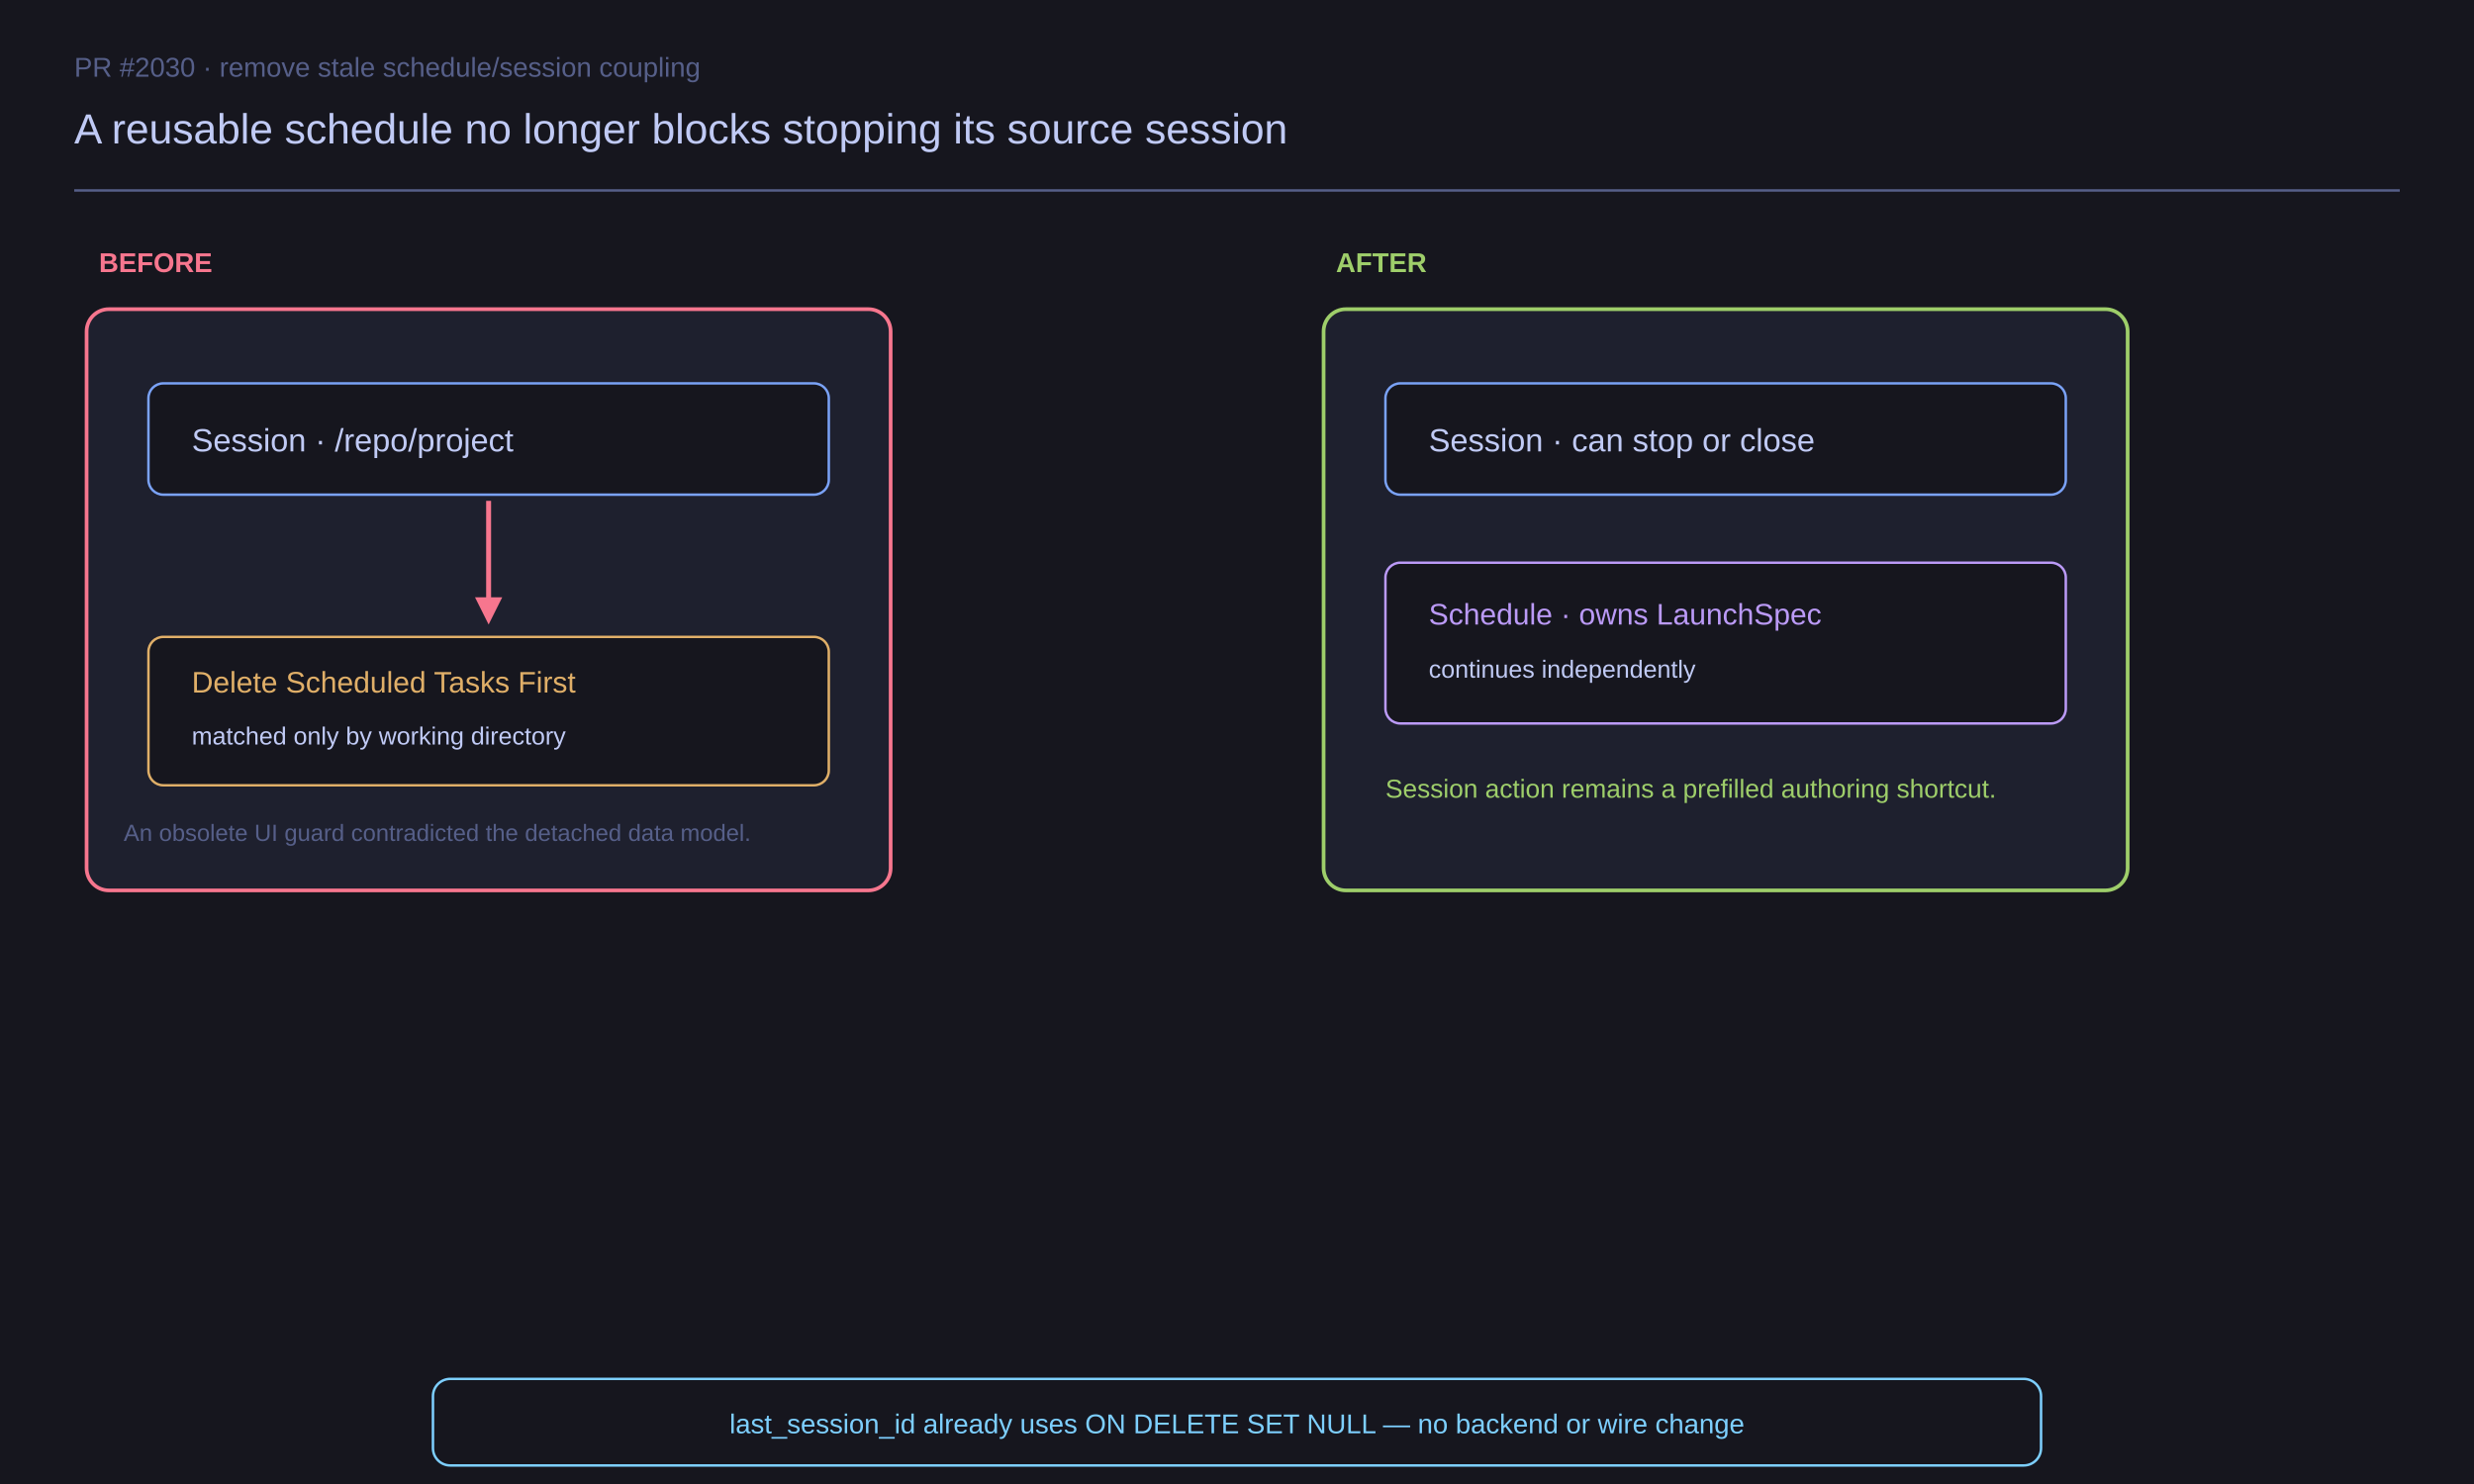
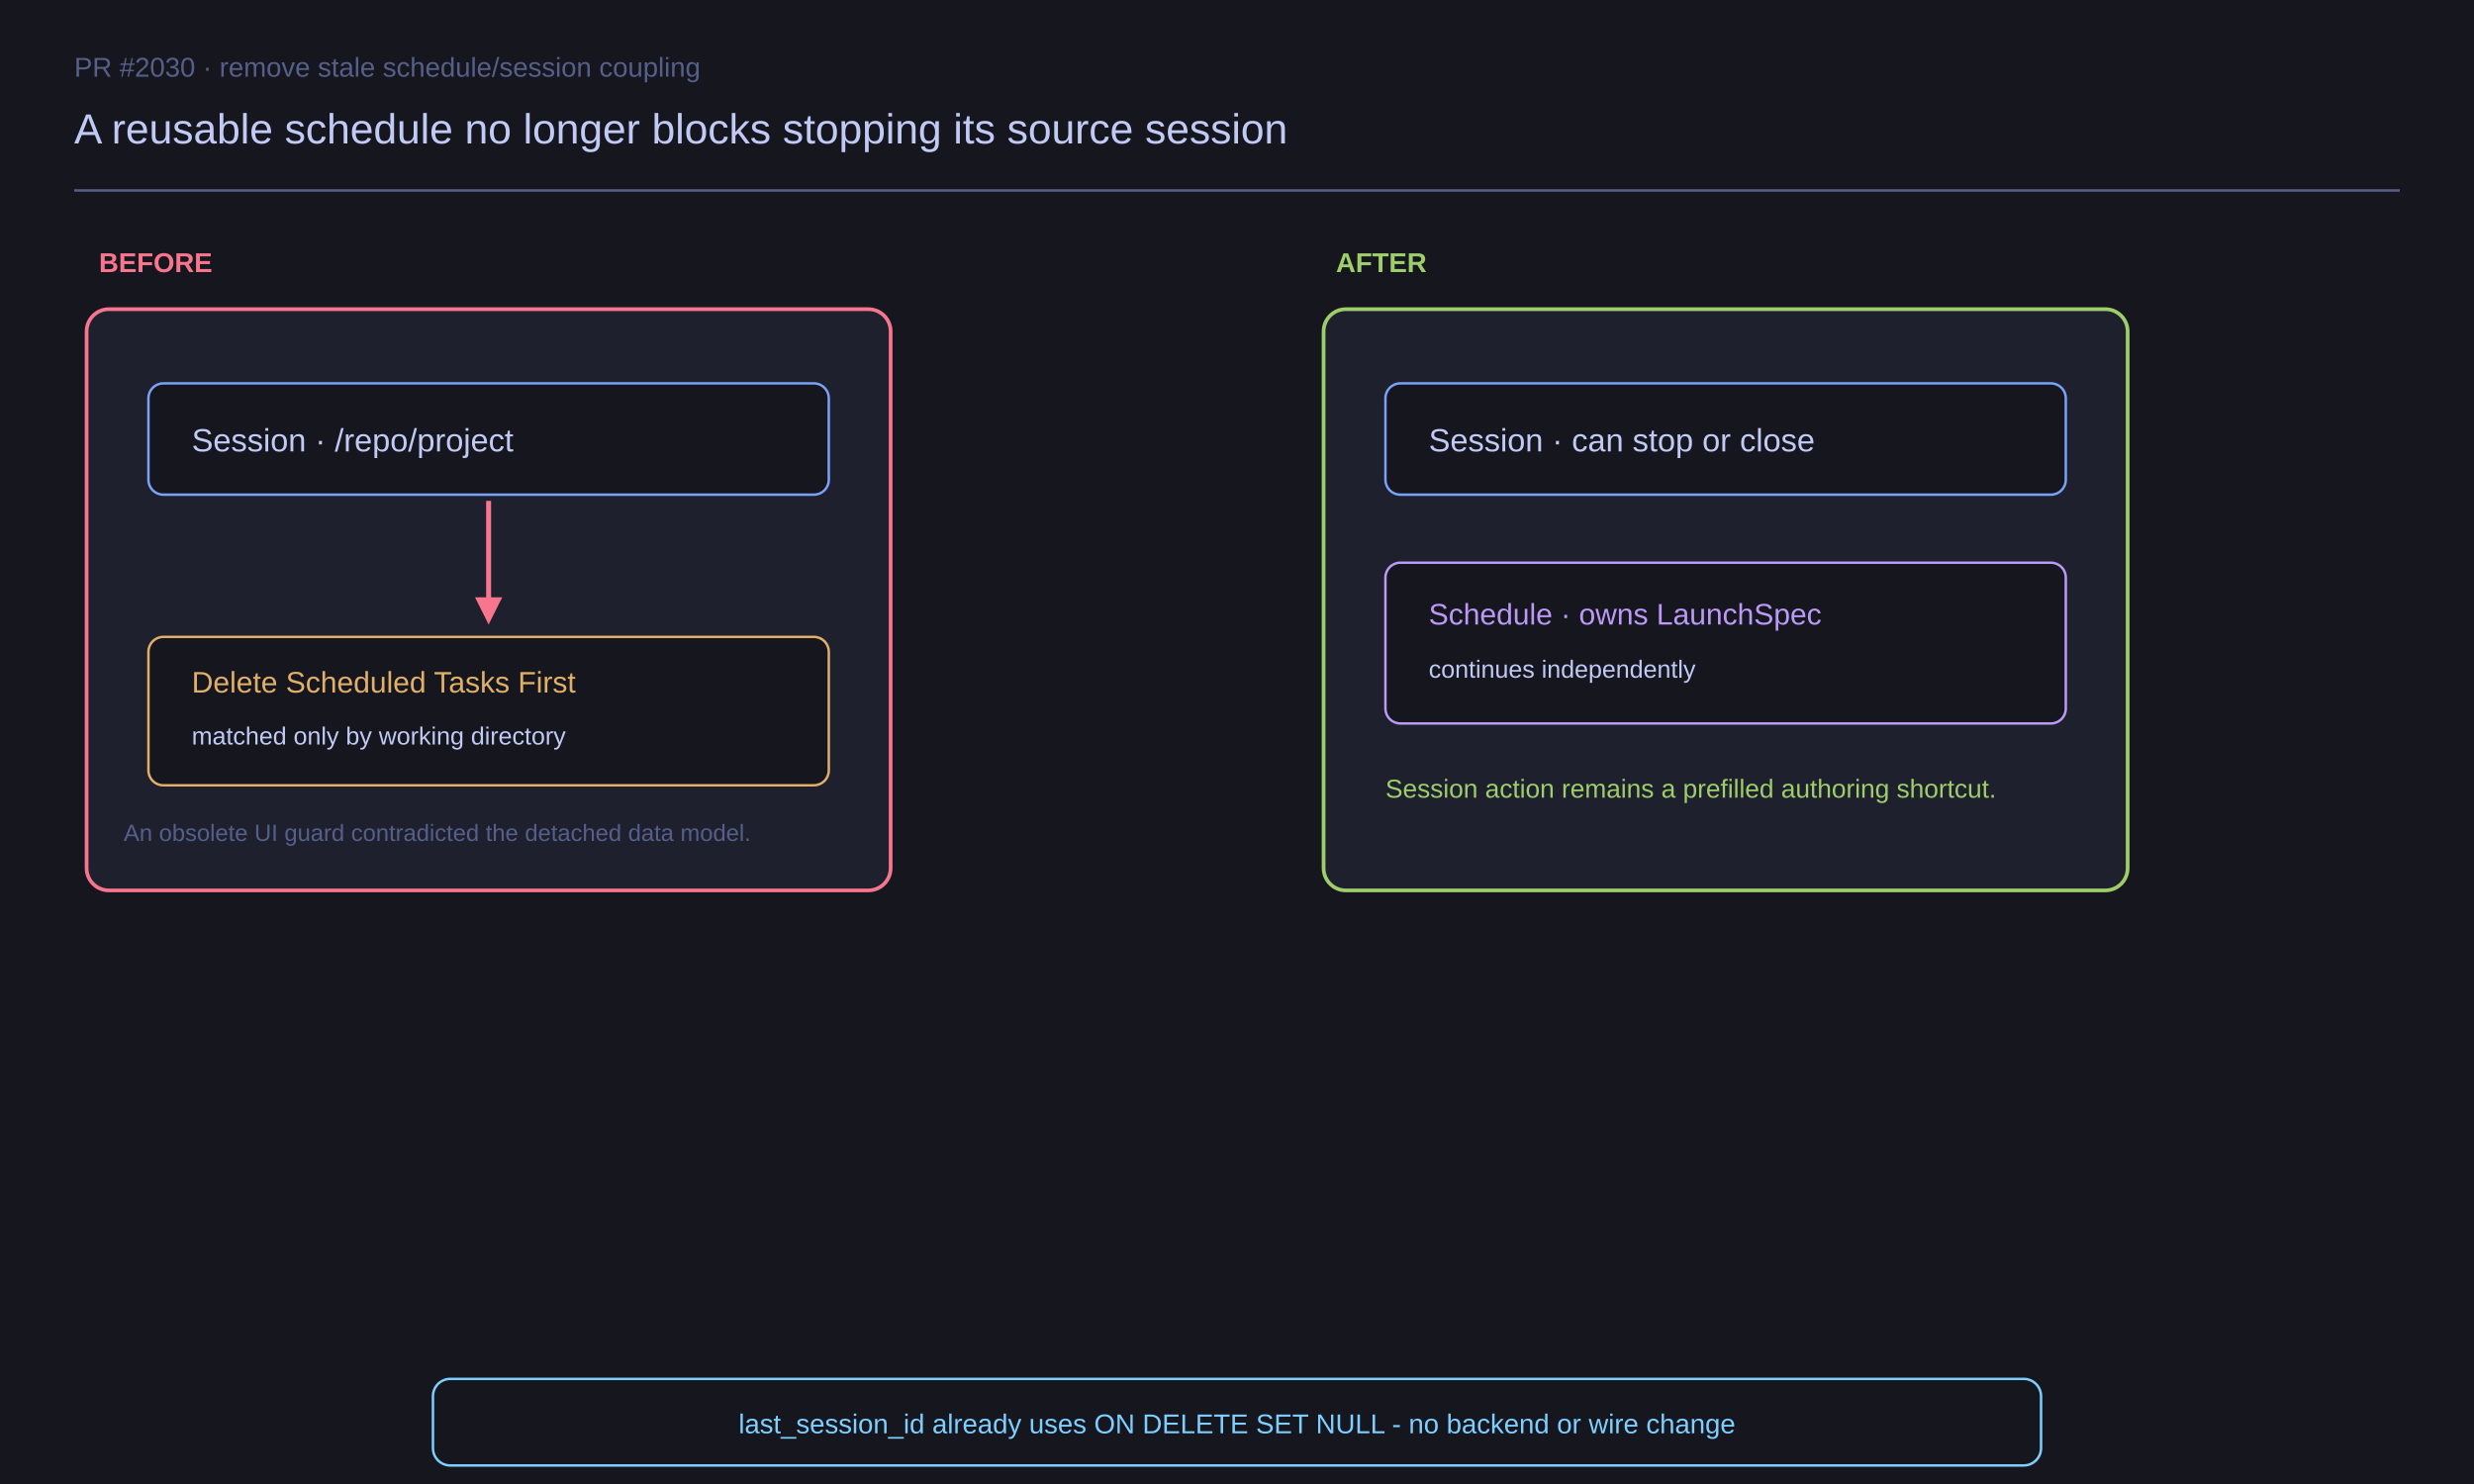
<svg xmlns="http://www.w3.org/2000/svg" width="2000" height="1200" viewBox="0 0 2000 1200">
  <rect width="2000" height="1200" fill="#16161e" />
  <text x="60" y="62" fill="#565f89" font-family="Arial, sans-serif" font-size="22">PR #2030 · remove stale schedule/session coupling</text>
  <text x="60" y="116" fill="#c0caf5" font-family="Arial, sans-serif" font-size="34">A reusable schedule no longer blocks stopping its source session</text>
  <line x1="60" y1="154" x2="1940" y2="154" stroke="#565f89" stroke-width="2" />
  <text x="80" y="220" fill="#f7768e" font-family="Arial, sans-serif" font-size="22" font-weight="bold">BEFORE</text>
  <rect x="70" y="250" width="650" height="470" rx="18" fill="#1e202e" stroke="#f7768e" stroke-width="3" />
  <rect x="120" y="310" width="550" height="90" rx="12" fill="#16161e" stroke="#7aa2f7" stroke-width="2" />
  <text x="155" y="365" fill="#c0caf5" font-family="Arial, sans-serif" font-size="26">Session · /repo/project</text>
  <path d="M395 405 L395 485" stroke="#f7768e" stroke-width="4" />
  <polygon points="395,505 384,483 406,483" fill="#f7768e" />
  <rect x="120" y="515" width="550" height="120" rx="12" fill="#16161e" stroke="#e0af68" stroke-width="2" />
  <text x="155" y="560" fill="#e0af68" font-family="Arial, sans-serif" font-size="24">Delete Scheduled Tasks First</text>
  <text x="155" y="602" fill="#c0caf5" font-family="Arial, sans-serif" font-size="20">matched only by working directory</text>
  <text x="100" y="680" fill="#565f89" font-family="Arial, sans-serif" font-size="19">An obsolete UI guard contradicted the detached data model.</text>
  <text x="1080" y="220" fill="#9ece6a" font-family="Arial, sans-serif" font-size="22" font-weight="bold">AFTER</text>
  <rect x="1070" y="250" width="650" height="470" rx="18" fill="#1e202e" stroke="#9ece6a" stroke-width="3" />
  <rect x="1120" y="310" width="550" height="90" rx="12" fill="#16161e" stroke="#7aa2f7" stroke-width="2" />
  <text x="1155" y="365" fill="#c0caf5" font-family="Arial, sans-serif" font-size="26">Session · can stop or close</text>
  <rect x="1120" y="455" width="550" height="130" rx="12" fill="#16161e" stroke="#bb9af7" stroke-width="2" />
  <text x="1155" y="505" fill="#bb9af7" font-family="Arial, sans-serif" font-size="24">Schedule · owns LaunchSpec</text>
  <text x="1155" y="548" fill="#c0caf5" font-family="Arial, sans-serif" font-size="20">continues independently</text>
  <text x="1120" y="645" fill="#9ece6a" font-family="Arial, sans-serif" font-size="21">Session action remains a prefilled authoring shortcut.</text>
  <rect x="350" y="1115" width="1300" height="70" rx="14" fill="#16161e" stroke="#7dcfff" stroke-width="2" />
-   <text x="1000" y="1159" text-anchor="middle" fill="#7dcfff" font-family="Arial, sans-serif" font-size="22">last_session_id already uses ON DELETE SET NULL — no backend or wire change</text>
+   <text x="1000" y="1159" text-anchor="middle" fill="#7dcfff" font-family="Arial, sans-serif" font-size="22">last_session_id already uses ON DELETE SET NULL - no backend or wire change</text>
</svg>
